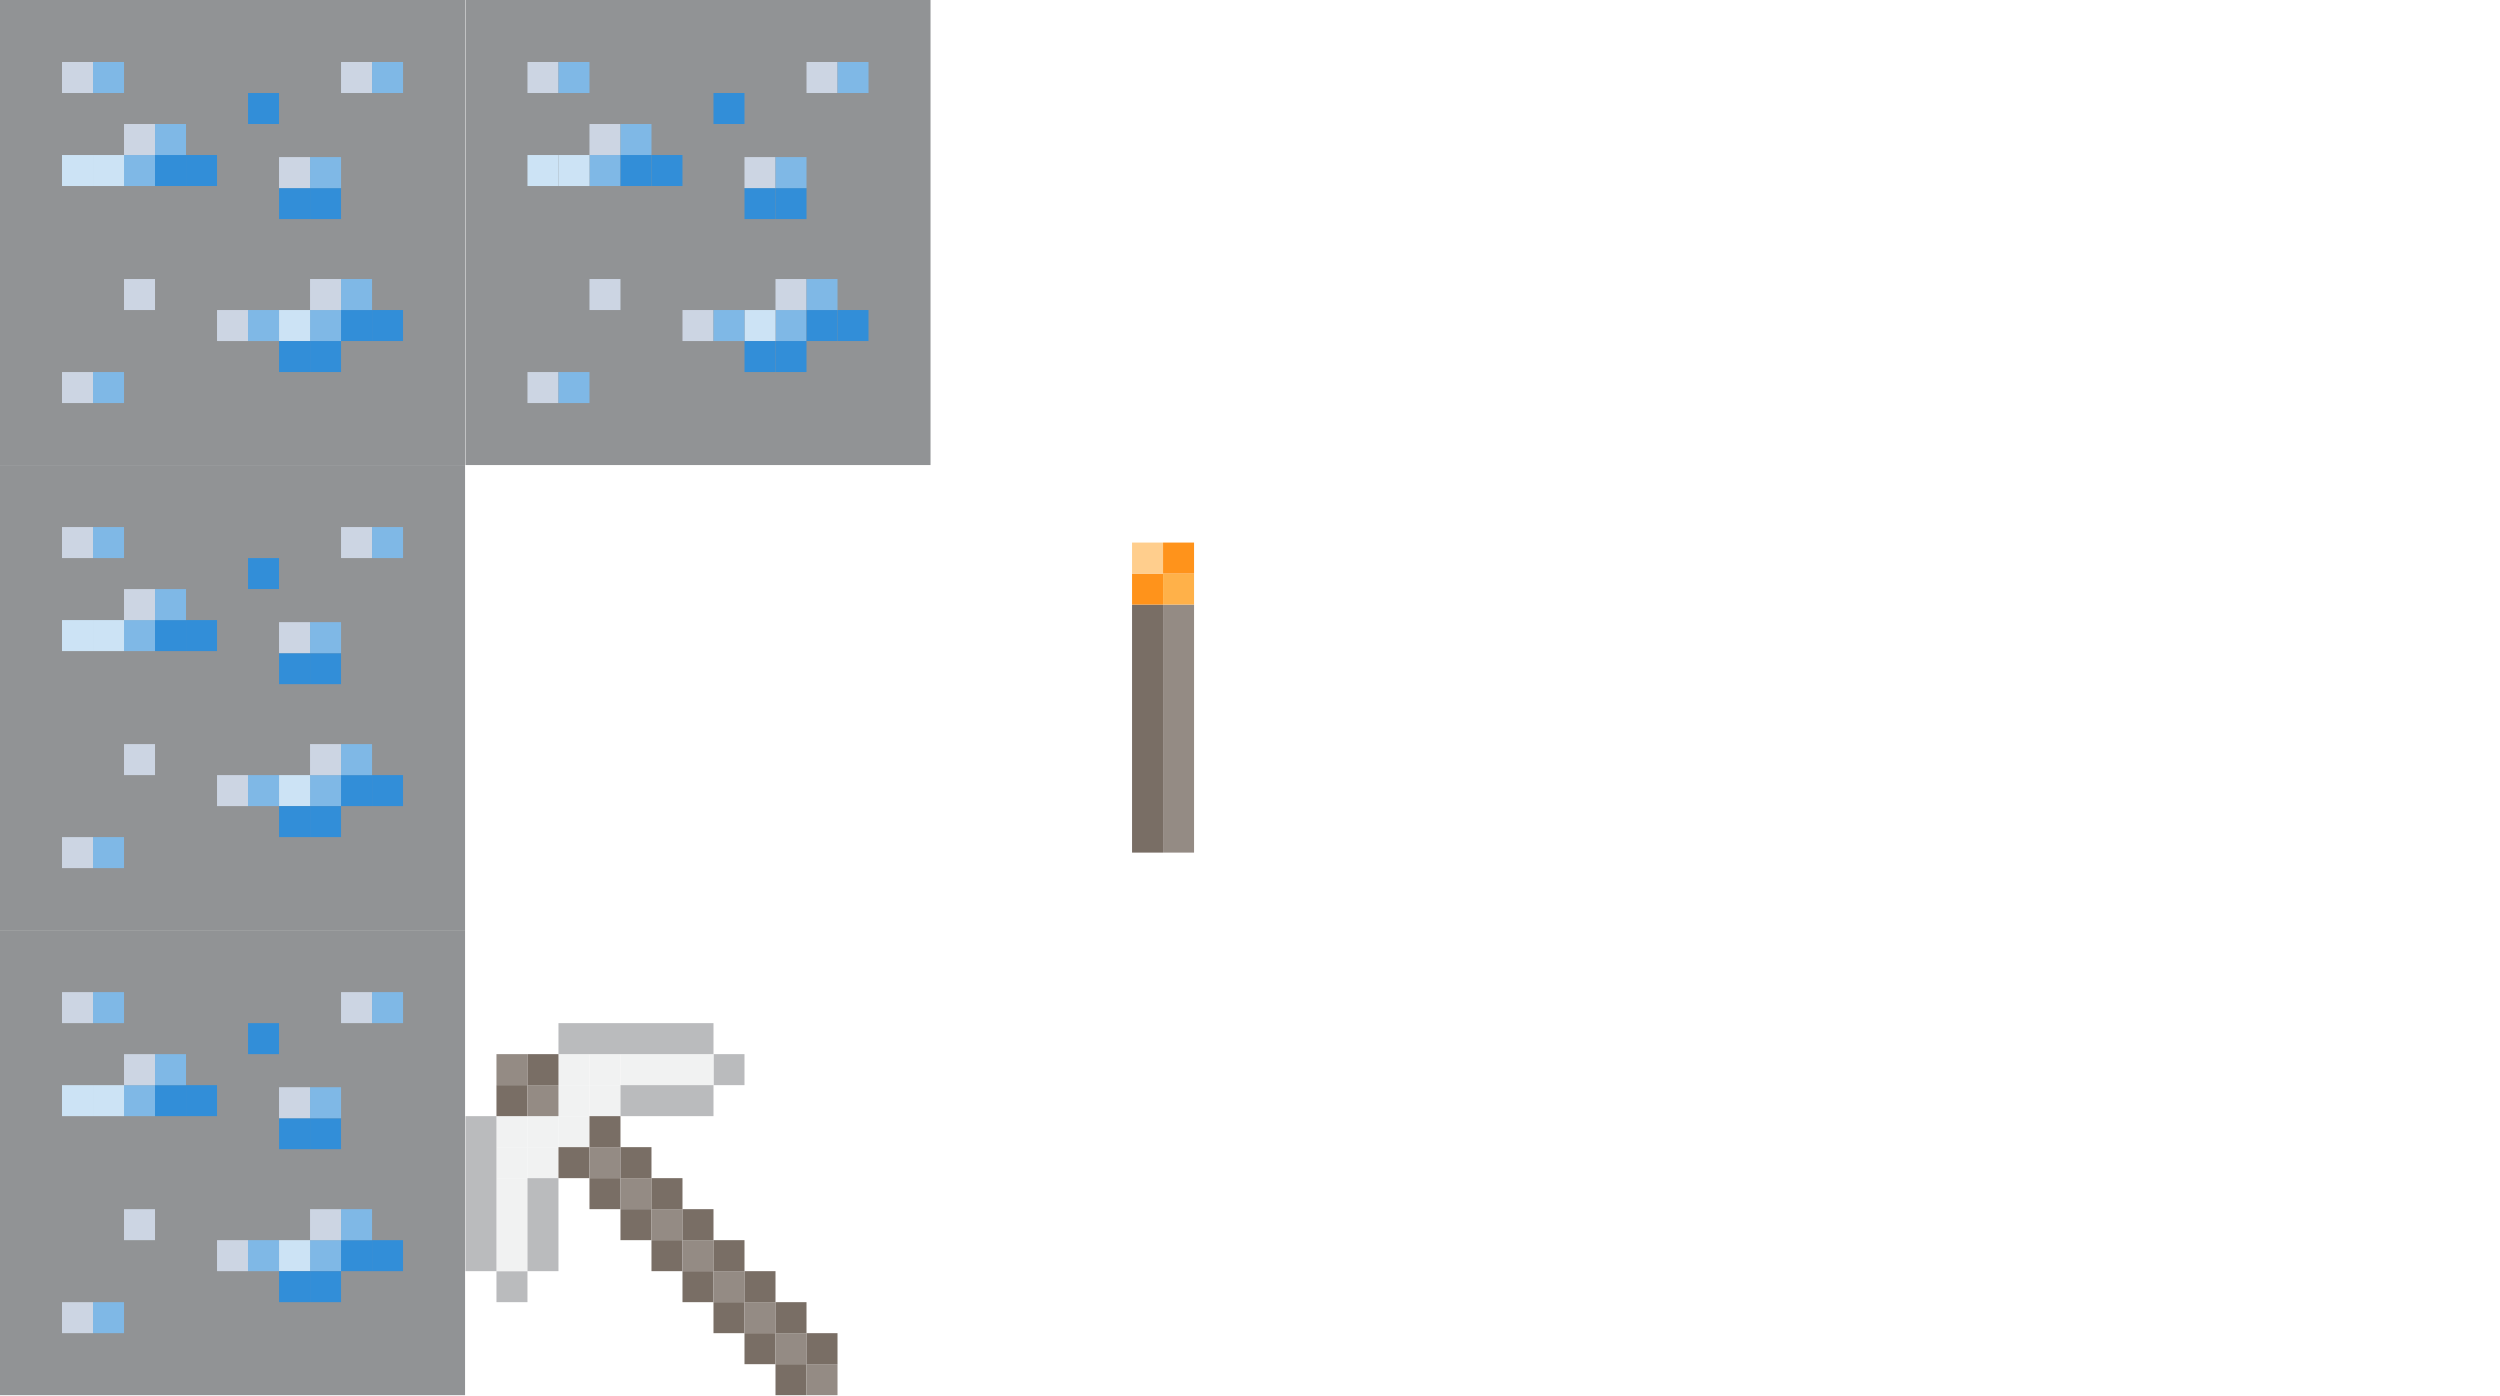
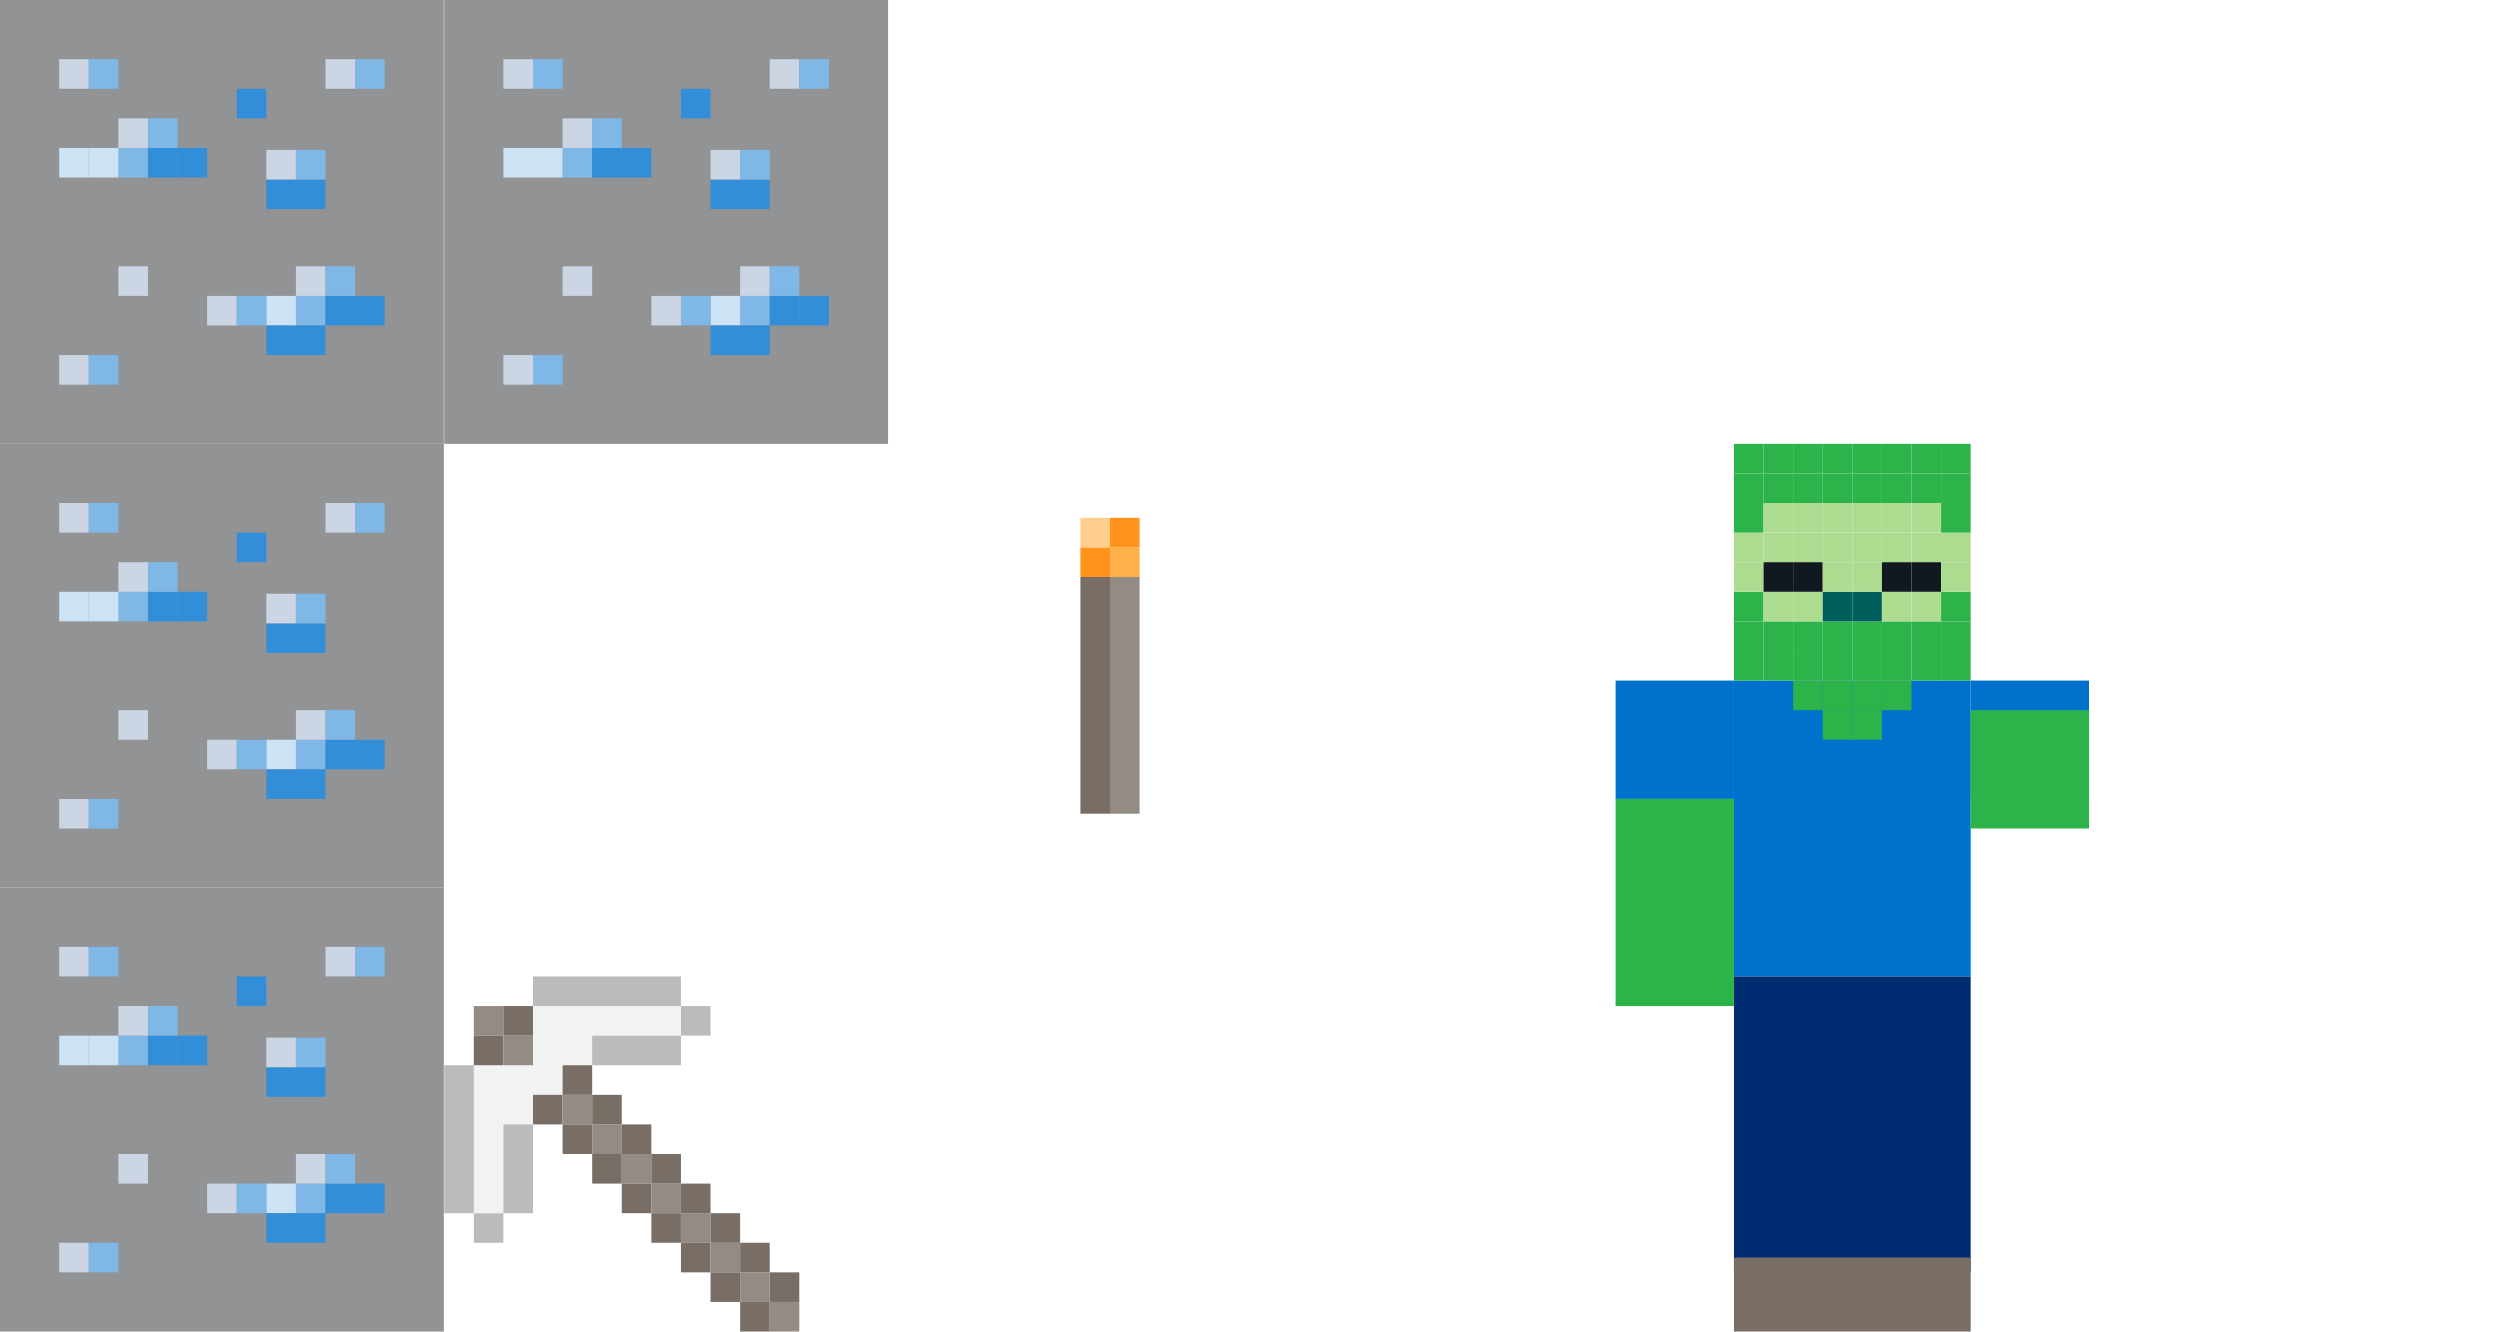
- <svg xmlns="http://www.w3.org/2000/svg" version="1.1" id="Layer_1" x="0px" y="0px" width="604.76px" height="337.5px" viewBox="0 0 604.76 337.5" enable-background="new 0 0 604.76 337.5" xml:space="preserve">
+ <svg xmlns="http://www.w3.org/2000/svg" version="1.1" id="Layer_1" x="0px" y="0px" width="633.667px" height="337.5px" viewBox="0 0 633.667 337.5" enable-background="new 0 0 633.667 337.5" xml:space="preserve">
  <g>
    <g>
-       <g>
-         <rect y="112.5" fill="#919395" width="112.5" height="112.5" />
-         <rect x="30" y="150" fill="#7FB8E6" width="7.5" height="7.5" />
-         <rect x="22.5" y="150" fill="#CCE3F5" width="7.5" height="7.5" />
-         <rect x="15" y="150" fill="#CCE3F5" width="7.5" height="7.5" />
-         <rect x="37.5" y="150" fill="#328ED8" width="7.5" height="7.5" />
-         <rect x="45" y="150" fill="#328ED8" width="7.5" height="7.5" />
-         <rect x="60" y="134.999" fill="#328ED8" width="7.5" height="7.5" />
-         <rect x="30" y="142.5" fill="#CCD5E3" width="7.5" height="7.5" />
-         <rect x="30" y="180" fill="#CCD5E3" width="7.5" height="7.5" />
-         <rect x="37.5" y="142.5" fill="#7FB8E6" width="7.5" height="7.5" />
-         <rect x="75" y="187.5" fill="#7FB8E6" width="7.5" height="7.5" />
-         <rect x="67.5" y="187.5" fill="#CCE3F5" width="7.5" height="7.5" />
-         <rect x="82.5" y="187.5" fill="#328ED8" width="7.5" height="7.5" />
-         <rect x="90" y="187.5" fill="#328ED8" width="7.5" height="7.5" />
-         <rect x="67.501" y="195" fill="#328ED8" width="7.5" height="7.5" />
-         <rect x="75.001" y="195" fill="#328ED8" width="7.5" height="7.5" />
-         <rect x="75" y="180" fill="#CCD5E3" width="7.5" height="7.5" />
-         <rect x="82.5" y="180" fill="#7FB8E6" width="7.5" height="7.5" />
-         <rect x="52.5" y="187.5" fill="#CCD5E3" width="7.5" height="7.5" />
-         <rect x="60" y="187.5" fill="#7FB8E6" width="7.5" height="7.5" />
-         <g>
-           <rect x="67.5" y="158" fill="#328ED8" width="7.5" height="7.5" />
-           <rect x="75" y="158" fill="#328ED8" width="7.5" height="7.5" />
-         </g>
-         <g>
-           <rect x="67.5" y="150.5" fill="#CCD5E3" width="7.5" height="7.5" />
-           <rect x="75" y="150.5" fill="#7FB8E6" width="7.5" height="7.5" />
-         </g>
-         <rect x="15" y="127.499" fill="#CCD5E3" width="7.5" height="7.5" />
-         <rect x="22.5" y="127.499" fill="#7FB8E6" width="7.5" height="7.5" />
-         <rect x="15" y="202.5" fill="#CCD5E3" width="7.5" height="7.5" />
-         <rect x="22.5" y="202.5" fill="#7FB8E6" width="7.5" height="7.5" />
-         <g>
-           <rect x="82.5" y="127.499" fill="#CCD5E3" width="7.5" height="7.5" />
-           <rect x="90" y="127.499" fill="#7FB8E6" width="7.5" height="7.5" />
-         </g>
-       </g>
-       <g>
-         <rect y="225" fill="#919395" width="112.5" height="112.498" />
-         <rect x="30" y="262.5" fill="#7FB8E6" width="7.5" height="7.5" />
-         <rect x="22.5" y="262.5" fill="#CCE3F5" width="7.5" height="7.5" />
-         <rect x="15" y="262.5" fill="#CCE3F5" width="7.5" height="7.5" />
-         <rect x="37.5" y="262.5" fill="#328ED8" width="7.5" height="7.5" />
-         <rect x="45" y="262.5" fill="#328ED8" width="7.5" height="7.5" />
-         <rect x="60" y="247.498" fill="#328ED8" width="7.5" height="7.5" />
-         <rect x="30" y="255" fill="#CCD5E3" width="7.5" height="7.5" />
-         <rect x="30" y="292.498" fill="#CCD5E3" width="7.5" height="7.5" />
-         <rect x="37.5" y="255" fill="#7FB8E6" width="7.5" height="7.5" />
-         <rect x="75" y="299.998" fill="#7FB8E6" width="7.5" height="7.5" />
-         <rect x="67.5" y="299.998" fill="#CCE3F5" width="7.5" height="7.5" />
-         <rect x="82.5" y="299.998" fill="#328ED8" width="7.5" height="7.5" />
-         <rect x="90" y="299.998" fill="#328ED8" width="7.5" height="7.5" />
-         <rect x="67.501" y="307.498" fill="#328ED8" width="7.5" height="7.5" />
-         <rect x="75.001" y="307.498" fill="#328ED8" width="7.5" height="7.5" />
-         <rect x="75" y="292.498" fill="#CCD5E3" width="7.5" height="7.5" />
-         <rect x="82.5" y="292.498" fill="#7FB8E6" width="7.5" height="7.5" />
-         <rect x="52.5" y="299.998" fill="#CCD5E3" width="7.5" height="7.5" />
-         <rect x="60" y="299.998" fill="#7FB8E6" width="7.5" height="7.5" />
-         <g>
-           <rect x="67.5" y="270.5" fill="#328ED8" width="7.5" height="7.5" />
-           <rect x="75" y="270.5" fill="#328ED8" width="7.5" height="7.5" />
-         </g>
-         <g>
-           <rect x="67.5" y="263" fill="#CCD5E3" width="7.5" height="7.5" />
-           <rect x="75" y="263" fill="#7FB8E6" width="7.5" height="7.5" />
-         </g>
-         <rect x="15" y="239.998" fill="#CCD5E3" width="7.5" height="7.5" />
-         <rect x="22.5" y="239.998" fill="#7FB8E6" width="7.5" height="7.5" />
-         <rect x="15" y="314.998" fill="#CCD5E3" width="7.5" height="7.5" />
-         <rect x="22.5" y="314.998" fill="#7FB8E6" width="7.5" height="7.5" />
-         <g>
-           <rect x="82.5" y="239.998" fill="#CCD5E3" width="7.5" height="7.5" />
-           <rect x="90" y="239.998" fill="#7FB8E6" width="7.5" height="7.5" />
-         </g>
-       </g>
-       <g>
-         <rect x="112.597" fill="#919395" width="112.5" height="112.5" />
-         <rect x="142.597" y="37.5" fill="#7FB8E6" width="7.5" height="7.5" />
-         <rect x="135.097" y="37.5" fill="#CCE3F5" width="7.5" height="7.5" />
-         <rect x="127.597" y="37.5" fill="#CCE3F5" width="7.5" height="7.5" />
-         <rect x="150.097" y="37.5" fill="#328ED8" width="7.5" height="7.5" />
-         <rect x="157.597" y="37.5" fill="#328ED8" width="7.5" height="7.5" />
-         <rect x="172.597" y="22.5" fill="#328ED8" width="7.5" height="7.5" />
-         <rect x="142.597" y="30" fill="#CCD5E3" width="7.5" height="7.5" />
-         <rect x="142.597" y="67.5" fill="#CCD5E3" width="7.5" height="7.5" />
-         <rect x="150.097" y="30" fill="#7FB8E6" width="7.5" height="7.5" />
-         <rect x="187.597" y="75" fill="#7FB8E6" width="7.5" height="7.5" />
-         <rect x="180.097" y="75" fill="#CCE3F5" width="7.5" height="7.5" />
-         <rect x="195.097" y="75" fill="#328ED8" width="7.5" height="7.5" />
-         <rect x="202.597" y="75" fill="#328ED8" width="7.5" height="7.5" />
-         <rect x="180.098" y="82.5" fill="#328ED8" width="7.5" height="7.5" />
-         <rect x="187.598" y="82.5" fill="#328ED8" width="7.5" height="7.5" />
-         <rect x="187.597" y="67.5" fill="#CCD5E3" width="7.5" height="7.5" />
-         <rect x="195.097" y="67.5" fill="#7FB8E6" width="7.5" height="7.5" />
-         <rect x="165.097" y="75" fill="#CCD5E3" width="7.5" height="7.5" />
-         <rect x="172.597" y="75" fill="#7FB8E6" width="7.5" height="7.5" />
-         <g>
-           <rect x="180.097" y="45.5" fill="#328ED8" width="7.5" height="7.5" />
-           <rect x="187.597" y="45.5" fill="#328ED8" width="7.5" height="7.5" />
-         </g>
-         <g>
-           <rect x="180.097" y="38" fill="#CCD5E3" width="7.5" height="7.5" />
-           <rect x="187.597" y="38" fill="#7FB8E6" width="7.5" height="7.5" />
-         </g>
-         <rect x="127.597" y="15" fill="#CCD5E3" width="7.5" height="7.5" />
-         <rect x="135.097" y="15" fill="#7FB8E6" width="7.5" height="7.5" />
-         <rect x="127.597" y="90" fill="#CCD5E3" width="7.5" height="7.5" />
-         <rect x="135.097" y="90" fill="#7FB8E6" width="7.5" height="7.5" />
-         <g>
-           <rect x="195.097" y="15" fill="#CCD5E3" width="7.5" height="7.5" />
-           <rect x="202.597" y="15" fill="#7FB8E6" width="7.5" height="7.5" />
-         </g>
-       </g>
-       <g>
-         <rect fill="#919395" width="112.5" height="112.5" />
-         <rect x="30" y="37.5" fill="#7FB8E6" width="7.5" height="7.5" />
-         <rect x="22.5" y="37.5" fill="#CCE3F5" width="7.5" height="7.5" />
-         <rect x="15" y="37.5" fill="#CCE3F5" width="7.5" height="7.5" />
-         <rect x="37.5" y="37.5" fill="#328ED8" width="7.5" height="7.5" />
-         <rect x="45" y="37.5" fill="#328ED8" width="7.5" height="7.5" />
-         <rect x="60" y="22.5" fill="#328ED8" width="7.5" height="7.5" />
-         <rect x="30" y="30" fill="#CCD5E3" width="7.5" height="7.5" />
-         <rect x="30" y="67.5" fill="#CCD5E3" width="7.5" height="7.5" />
-         <rect x="37.5" y="30" fill="#7FB8E6" width="7.5" height="7.5" />
-         <rect x="75" y="75" fill="#7FB8E6" width="7.5" height="7.5" />
-         <rect x="67.5" y="75" fill="#CCE3F5" width="7.5" height="7.5" />
-         <rect x="82.5" y="75" fill="#328ED8" width="7.5" height="7.5" />
-         <rect x="90" y="75" fill="#328ED8" width="7.5" height="7.5" />
-         <rect x="67.501" y="82.5" fill="#328ED8" width="7.5" height="7.5" />
-         <rect x="75.001" y="82.5" fill="#328ED8" width="7.5" height="7.5" />
-         <rect x="75" y="67.5" fill="#CCD5E3" width="7.5" height="7.5" />
-         <rect x="82.5" y="67.5" fill="#7FB8E6" width="7.5" height="7.5" />
-         <rect x="52.5" y="75" fill="#CCD5E3" width="7.5" height="7.5" />
-         <rect x="60" y="75" fill="#7FB8E6" width="7.5" height="7.5" />
-         <g>
-           <rect x="67.5" y="45.5" fill="#328ED8" width="7.5" height="7.5" />
-           <rect x="75" y="45.5" fill="#328ED8" width="7.5" height="7.5" />
-         </g>
-         <g>
-           <rect x="67.5" y="38" fill="#CCD5E3" width="7.5" height="7.5" />
-           <rect x="75" y="38" fill="#7FB8E6" width="7.5" height="7.5" />
-         </g>
-         <rect x="15" y="15" fill="#CCD5E3" width="7.5" height="7.5" />
-         <rect x="22.5" y="15" fill="#7FB8E6" width="7.5" height="7.5" />
-         <rect x="15" y="90" fill="#CCD5E3" width="7.5" height="7.5" />
-         <rect x="22.5" y="90" fill="#7FB8E6" width="7.5" height="7.5" />
-         <g>
-           <rect x="82.5" y="15" fill="#CCD5E3" width="7.5" height="7.5" />
-           <rect x="90" y="15" fill="#7FB8E6" width="7.5" height="7.5" />
-         </g>
-       </g>
-       <g>
-         <rect x="273.847" y="146.249" fill="#796E65" width="7.5" height="60.001" />
-         <rect x="281.347" y="146.249" fill="#948B84" width="7.5" height="60.001" />
-         <g>
-           <rect x="273.847" y="138.749" fill="#FF931B" width="7.5" height="7.5" />
-           <rect x="281.347" y="138.749" fill="#FFB149" width="7.5" height="7.5" />
-           <rect x="273.847" y="131.249" fill="#FFCE8D" width="7.5" height="7.5" />
-           <rect x="281.347" y="131.249" fill="#FF931B" width="7.5" height="7.5" />
-         </g>
-       </g>
-     </g>
-     <g>
-       <rect x="135.097" y="270" fill="#F1F2F2" width="7.5" height="7.5" />
-       <rect x="127.597" y="270" fill="#F1F2F2" width="7.5" height="7.5" />
-       <rect x="127.597" y="277.5" fill="#F1F2F2" width="7.5" height="7.5" />
-       <rect x="120.097" y="270" fill="#F1F2F2" width="7.5" height="7.5" />
-       <rect x="120.097" y="277.5" fill="#F1F2F2" width="7.5" height="7.5" />
-       <rect x="120.097" y="307.5" fill="#BABBBD" width="7.5" height="7.5" />
-       <rect x="120.097" y="285" fill="#F1F2F2" width="7.5" height="22.5" />
-       <rect x="112.597" y="270" fill="#BABBBD" width="7.5" height="37.5" />
-       <rect x="127.597" y="285" fill="#BABBBD" width="7.5" height="22.5" />
-       <rect x="135.097" y="262.5" fill="#F1F2F2" width="7.5" height="7.5" />
-       <rect x="135.097" y="255" fill="#F1F2F2" width="7.5" height="7.5" />
-       <rect x="142.597" y="262.5" fill="#F1F2F2" width="7.5" height="7.5" />
-       <rect x="142.597" y="255" fill="#F1F2F2" width="7.5" height="7.5" />
-       <rect x="172.597" y="255" fill="#BABBBD" width="7.5" height="7.5" />
-       <rect x="150.097" y="255" fill="#F1F2F2" width="22.5" height="7.5" />
-       <rect x="135.097" y="247.5" fill="#BABBBD" width="37.5" height="7.5" />
-       <rect x="150.097" y="262.5" fill="#BABBBD" width="22.5" height="7.5" />
-       <rect x="135.097" y="277.5" fill="#796E65" width="7.5" height="7.5" />
-       <rect x="142.597" y="277.5" fill="#948B84" width="7.5" height="7.5" />
-       <rect x="142.597" y="270" fill="#796E65" width="7.5" height="7.5" />
-       <rect x="142.597" y="285" fill="#796E65" width="7.5" height="7.5" />
-       <rect x="150.097" y="285" fill="#948B84" width="7.5" height="7.5" />
-       <rect x="150.097" y="277.5" fill="#796E65" width="7.5" height="7.5" />
-       <rect x="120.097" y="255" fill="#948B84" width="7.5" height="7.5" />
-       <rect x="120.097" y="262.5" fill="#796E65" width="7.5" height="7.5" />
-       <rect x="127.597" y="262.5" fill="#948B84" width="7.5" height="7.5" />
-       <rect x="127.597" y="255" fill="#796E65" width="7.5" height="7.5" />
-       <rect x="150.097" y="292.5" fill="#796E65" width="7.5" height="7.5" />
-       <rect x="157.597" y="292.5" fill="#948B84" width="7.5" height="7.5" />
-       <rect x="157.597" y="285" fill="#796E65" width="7.5" height="7.5" />
-       <rect x="157.597" y="300" fill="#796E65" width="7.5" height="7.5" />
-       <rect x="165.097" y="300" fill="#948B84" width="7.5" height="7.5" />
-       <rect x="165.097" y="292.5" fill="#796E65" width="7.5" height="7.5" />
-       <rect x="165.097" y="307.5" fill="#796E65" width="7.5" height="7.5" />
-       <rect x="172.597" y="307.5" fill="#948B84" width="7.5" height="7.5" />
-       <rect x="172.597" y="300" fill="#796E65" width="7.5" height="7.5" />
-       <rect x="172.597" y="315" fill="#796E65" width="7.5" height="7.5" />
-       <rect x="180.097" y="315" fill="#948B84" width="7.5" height="7.5" />
-       <rect x="180.097" y="307.5" fill="#796E65" width="7.5" height="7.5" />
-       <rect x="180.097" y="322.5" fill="#796E65" width="7.5" height="7.5" />
-       <rect x="187.597" y="322.5" fill="#948B84" width="7.5" height="7.5" />
-       <rect x="187.597" y="315" fill="#796E65" width="7.5" height="7.5" />
-       <rect x="187.597" y="330" fill="#796E65" width="7.5" height="7.5" />
-       <rect x="195.097" y="330" fill="#948B84" width="7.5" height="7.5" />
-       <rect x="195.097" y="322.5" fill="#796E65" width="7.5" height="7.5" />
-     </g>
+       <rect y="112.5" fill="#919395" width="112.5" height="112.5" />
+       <rect x="30" y="150" fill="#7FB8E6" width="7.5" height="7.5" />
+       <rect x="22.5" y="150" fill="#CCE3F5" width="7.5" height="7.5" />
+       <rect x="15" y="150" fill="#CCE3F5" width="7.5" height="7.5" />
+       <rect x="37.5" y="150" fill="#328ED8" width="7.5" height="7.5" />
+       <rect x="45" y="150" fill="#328ED8" width="7.5" height="7.5" />
+       <rect x="60" y="134.999" fill="#328ED8" width="7.5" height="7.5" />
+       <rect x="30" y="142.5" fill="#CCD5E3" width="7.5" height="7.5" />
+       <rect x="30" y="180" fill="#CCD5E3" width="7.5" height="7.5" />
+       <rect x="37.5" y="142.5" fill="#7FB8E6" width="7.5" height="7.5" />
+       <rect x="75" y="187.5" fill="#7FB8E6" width="7.5" height="7.5" />
+       <rect x="67.5" y="187.5" fill="#CCE3F5" width="7.5" height="7.5" />
+       <rect x="82.5" y="187.5" fill="#328ED8" width="7.5" height="7.5" />
+       <rect x="90" y="187.5" fill="#328ED8" width="7.5" height="7.5" />
+       <rect x="67.501" y="195" fill="#328ED8" width="7.5" height="7.5" />
+       <rect x="75.001" y="195" fill="#328ED8" width="7.5" height="7.5" />
+       <rect x="75" y="180" fill="#CCD5E3" width="7.5" height="7.5" />
+       <rect x="82.5" y="180" fill="#7FB8E6" width="7.5" height="7.5" />
+       <rect x="52.5" y="187.5" fill="#CCD5E3" width="7.5" height="7.5" />
+       <rect x="60" y="187.5" fill="#7FB8E6" width="7.5" height="7.5" />
+       <g>
+         <rect x="67.5" y="158" fill="#328ED8" width="7.5" height="7.5" />
+         <rect x="75" y="158" fill="#328ED8" width="7.5" height="7.5" />
+       </g>
+       <g>
+         <rect x="67.5" y="150.5" fill="#CCD5E3" width="7.5" height="7.5" />
+         <rect x="75" y="150.5" fill="#7FB8E6" width="7.5" height="7.5" />
+       </g>
+       <rect x="15" y="127.499" fill="#CCD5E3" width="7.5" height="7.5" />
+       <rect x="22.5" y="127.499" fill="#7FB8E6" width="7.5" height="7.5" />
+       <rect x="15" y="202.5" fill="#CCD5E3" width="7.5" height="7.5" />
+       <rect x="22.5" y="202.5" fill="#7FB8E6" width="7.5" height="7.5" />
+       <g>
+         <rect x="82.5" y="127.499" fill="#CCD5E3" width="7.5" height="7.5" />
+         <rect x="90" y="127.499" fill="#7FB8E6" width="7.5" height="7.5" />
+       </g>
+     </g>
+     <g>
+       <rect y="225" fill="#919395" width="112.5" height="112.498" />
+       <rect x="30" y="262.5" fill="#7FB8E6" width="7.5" height="7.5" />
+       <rect x="22.5" y="262.5" fill="#CCE3F5" width="7.5" height="7.5" />
+       <rect x="15" y="262.5" fill="#CCE3F5" width="7.5" height="7.5" />
+       <rect x="37.5" y="262.5" fill="#328ED8" width="7.5" height="7.5" />
+       <rect x="45" y="262.5" fill="#328ED8" width="7.5" height="7.5" />
+       <rect x="60" y="247.498" fill="#328ED8" width="7.5" height="7.5" />
+       <rect x="30" y="255" fill="#CCD5E3" width="7.5" height="7.5" />
+       <rect x="30" y="292.498" fill="#CCD5E3" width="7.5" height="7.5" />
+       <rect x="37.5" y="255" fill="#7FB8E6" width="7.5" height="7.5" />
+       <rect x="75" y="299.998" fill="#7FB8E6" width="7.5" height="7.5" />
+       <rect x="67.5" y="299.998" fill="#CCE3F5" width="7.5" height="7.5" />
+       <rect x="82.5" y="299.998" fill="#328ED8" width="7.5" height="7.5" />
+       <rect x="90" y="299.998" fill="#328ED8" width="7.5" height="7.5" />
+       <rect x="67.501" y="307.498" fill="#328ED8" width="7.5" height="7.5" />
+       <rect x="75.001" y="307.498" fill="#328ED8" width="7.5" height="7.5" />
+       <rect x="75" y="292.498" fill="#CCD5E3" width="7.5" height="7.5" />
+       <rect x="82.5" y="292.498" fill="#7FB8E6" width="7.5" height="7.5" />
+       <rect x="52.5" y="299.998" fill="#CCD5E3" width="7.5" height="7.5" />
+       <rect x="60" y="299.998" fill="#7FB8E6" width="7.5" height="7.5" />
+       <g>
+         <rect x="67.5" y="270.5" fill="#328ED8" width="7.5" height="7.5" />
+         <rect x="75" y="270.5" fill="#328ED8" width="7.5" height="7.5" />
+       </g>
+       <g>
+         <rect x="67.5" y="263" fill="#CCD5E3" width="7.5" height="7.5" />
+         <rect x="75" y="263" fill="#7FB8E6" width="7.5" height="7.5" />
+       </g>
+       <rect x="15" y="239.998" fill="#CCD5E3" width="7.5" height="7.5" />
+       <rect x="22.5" y="239.998" fill="#7FB8E6" width="7.5" height="7.5" />
+       <rect x="15" y="314.998" fill="#CCD5E3" width="7.5" height="7.5" />
+       <rect x="22.5" y="314.998" fill="#7FB8E6" width="7.5" height="7.5" />
+       <g>
+         <rect x="82.5" y="239.998" fill="#CCD5E3" width="7.5" height="7.5" />
+         <rect x="90" y="239.998" fill="#7FB8E6" width="7.5" height="7.5" />
+       </g>
+     </g>
+     <g>
+       <rect x="112.597" fill="#919395" width="112.5" height="112.5" />
+       <rect x="142.597" y="37.5" fill="#7FB8E6" width="7.5" height="7.5" />
+       <rect x="135.097" y="37.5" fill="#CCE3F5" width="7.5" height="7.5" />
+       <rect x="127.597" y="37.5" fill="#CCE3F5" width="7.5" height="7.5" />
+       <rect x="150.097" y="37.5" fill="#328ED8" width="7.5" height="7.5" />
+       <rect x="157.597" y="37.5" fill="#328ED8" width="7.5" height="7.5" />
+       <rect x="172.597" y="22.5" fill="#328ED8" width="7.5" height="7.5" />
+       <rect x="142.597" y="30" fill="#CCD5E3" width="7.5" height="7.5" />
+       <rect x="142.597" y="67.5" fill="#CCD5E3" width="7.5" height="7.5" />
+       <rect x="150.097" y="30" fill="#7FB8E6" width="7.5" height="7.5" />
+       <rect x="187.597" y="75" fill="#7FB8E6" width="7.5" height="7.5" />
+       <rect x="180.097" y="75" fill="#CCE3F5" width="7.5" height="7.5" />
+       <rect x="195.097" y="75" fill="#328ED8" width="7.5" height="7.5" />
+       <rect x="202.597" y="75" fill="#328ED8" width="7.5" height="7.5" />
+       <rect x="180.098" y="82.5" fill="#328ED8" width="7.5" height="7.5" />
+       <rect x="187.598" y="82.5" fill="#328ED8" width="7.5" height="7.5" />
+       <rect x="187.597" y="67.5" fill="#CCD5E3" width="7.5" height="7.5" />
+       <rect x="195.097" y="67.5" fill="#7FB8E6" width="7.5" height="7.5" />
+       <rect x="165.097" y="75" fill="#CCD5E3" width="7.5" height="7.5" />
+       <rect x="172.597" y="75" fill="#7FB8E6" width="7.5" height="7.5" />
+       <g>
+         <rect x="180.097" y="45.5" fill="#328ED8" width="7.5" height="7.5" />
+         <rect x="187.597" y="45.5" fill="#328ED8" width="7.5" height="7.5" />
+       </g>
+       <g>
+         <rect x="180.097" y="38" fill="#CCD5E3" width="7.5" height="7.5" />
+         <rect x="187.597" y="38" fill="#7FB8E6" width="7.5" height="7.5" />
+       </g>
+       <rect x="127.597" y="15" fill="#CCD5E3" width="7.5" height="7.5" />
+       <rect x="135.097" y="15" fill="#7FB8E6" width="7.5" height="7.5" />
+       <rect x="127.597" y="90" fill="#CCD5E3" width="7.5" height="7.5" />
+       <rect x="135.097" y="90" fill="#7FB8E6" width="7.5" height="7.5" />
+       <g>
+         <rect x="195.097" y="15" fill="#CCD5E3" width="7.5" height="7.5" />
+         <rect x="202.597" y="15" fill="#7FB8E6" width="7.5" height="7.5" />
+       </g>
+     </g>
+     <g>
+       <rect fill="#919395" width="112.5" height="112.5" />
+       <rect x="30" y="37.5" fill="#7FB8E6" width="7.5" height="7.5" />
+       <rect x="22.5" y="37.5" fill="#CCE3F5" width="7.5" height="7.5" />
+       <rect x="15" y="37.5" fill="#CCE3F5" width="7.5" height="7.5" />
+       <rect x="37.5" y="37.5" fill="#328ED8" width="7.5" height="7.5" />
+       <rect x="45" y="37.5" fill="#328ED8" width="7.5" height="7.5" />
+       <rect x="60" y="22.5" fill="#328ED8" width="7.5" height="7.5" />
+       <rect x="30" y="30" fill="#CCD5E3" width="7.5" height="7.5" />
+       <rect x="30" y="67.5" fill="#CCD5E3" width="7.5" height="7.5" />
+       <rect x="37.5" y="30" fill="#7FB8E6" width="7.5" height="7.5" />
+       <rect x="75" y="75" fill="#7FB8E6" width="7.5" height="7.5" />
+       <rect x="67.5" y="75" fill="#CCE3F5" width="7.5" height="7.5" />
+       <rect x="82.5" y="75" fill="#328ED8" width="7.5" height="7.5" />
+       <rect x="90" y="75" fill="#328ED8" width="7.5" height="7.5" />
+       <rect x="67.501" y="82.5" fill="#328ED8" width="7.5" height="7.5" />
+       <rect x="75.001" y="82.5" fill="#328ED8" width="7.5" height="7.5" />
+       <rect x="75" y="67.5" fill="#CCD5E3" width="7.5" height="7.5" />
+       <rect x="82.5" y="67.5" fill="#7FB8E6" width="7.5" height="7.5" />
+       <rect x="52.5" y="75" fill="#CCD5E3" width="7.5" height="7.5" />
+       <rect x="60" y="75" fill="#7FB8E6" width="7.5" height="7.5" />
+       <g>
+         <rect x="67.5" y="45.5" fill="#328ED8" width="7.5" height="7.5" />
+         <rect x="75" y="45.5" fill="#328ED8" width="7.5" height="7.5" />
+       </g>
+       <g>
+         <rect x="67.5" y="38" fill="#CCD5E3" width="7.5" height="7.5" />
+         <rect x="75" y="38" fill="#7FB8E6" width="7.5" height="7.5" />
+       </g>
+       <rect x="15" y="15" fill="#CCD5E3" width="7.5" height="7.5" />
+       <rect x="22.5" y="15" fill="#7FB8E6" width="7.5" height="7.5" />
+       <rect x="15" y="90" fill="#CCD5E3" width="7.5" height="7.5" />
+       <rect x="22.5" y="90" fill="#7FB8E6" width="7.5" height="7.5" />
+       <g>
+         <rect x="82.5" y="15" fill="#CCD5E3" width="7.5" height="7.5" />
+         <rect x="90" y="15" fill="#7FB8E6" width="7.5" height="7.5" />
+       </g>
+     </g>
+     <g>
+       <rect x="273.847" y="146.249" fill="#796E65" width="7.5" height="60.001" />
+       <rect x="281.347" y="146.249" fill="#948B84" width="7.5" height="60.001" />
+       <g>
+         <rect x="273.847" y="138.749" fill="#FF931B" width="7.5" height="7.5" />
+         <rect x="281.347" y="138.749" fill="#FFB149" width="7.5" height="7.5" />
+         <rect x="273.847" y="131.249" fill="#FFCE8D" width="7.5" height="7.5" />
+         <rect x="281.347" y="131.249" fill="#FF931B" width="7.5" height="7.5" />
+       </g>
+     </g>
+   </g>
+   <g>
+     <rect x="135.097" y="270" fill="#F1F2F2" width="7.5" height="7.5" />
+     <rect x="127.597" y="270" fill="#F1F2F2" width="7.5" height="7.5" />
+     <rect x="127.597" y="277.5" fill="#F1F2F2" width="7.5" height="7.5" />
+     <rect x="120.097" y="270" fill="#F1F2F2" width="7.5" height="7.5" />
+     <rect x="120.097" y="277.5" fill="#F1F2F2" width="7.5" height="7.5" />
+     <rect x="120.097" y="307.5" fill="#BABBBD" width="7.5" height="7.5" />
+     <rect x="120.097" y="285" fill="#F1F2F2" width="7.5" height="22.5" />
+     <rect x="112.597" y="270" fill="#BABBBD" width="7.5" height="37.5" />
+     <rect x="127.597" y="285" fill="#BABBBD" width="7.5" height="22.5" />
+     <rect x="135.097" y="262.5" fill="#F1F2F2" width="7.5" height="7.5" />
+     <rect x="135.097" y="255" fill="#F1F2F2" width="7.5" height="7.5" />
+     <rect x="142.597" y="262.5" fill="#F1F2F2" width="7.5" height="7.5" />
+     <rect x="142.597" y="255" fill="#F1F2F2" width="7.5" height="7.5" />
+     <rect x="172.597" y="255" fill="#BABBBD" width="7.5" height="7.5" />
+     <rect x="150.097" y="255" fill="#F1F2F2" width="22.5" height="7.5" />
+     <rect x="135.097" y="247.5" fill="#BABBBD" width="37.5" height="7.5" />
+     <rect x="150.097" y="262.5" fill="#BABBBD" width="22.5" height="7.5" />
+     <rect x="135.097" y="277.5" fill="#796E65" width="7.5" height="7.5" />
+     <rect x="142.597" y="277.5" fill="#948B84" width="7.5" height="7.5" />
+     <rect x="142.597" y="270" fill="#796E65" width="7.5" height="7.5" />
+     <rect x="142.597" y="285" fill="#796E65" width="7.5" height="7.5" />
+     <rect x="150.097" y="285" fill="#948B84" width="7.5" height="7.5" />
+     <rect x="150.097" y="277.5" fill="#796E65" width="7.5" height="7.5" />
+     <rect x="120.097" y="255" fill="#948B84" width="7.5" height="7.5" />
+     <rect x="120.097" y="262.5" fill="#796E65" width="7.5" height="7.5" />
+     <rect x="127.597" y="262.5" fill="#948B84" width="7.5" height="7.5" />
+     <rect x="127.597" y="255" fill="#796E65" width="7.5" height="7.5" />
+     <rect x="150.097" y="292.5" fill="#796E65" width="7.5" height="7.5" />
+     <rect x="157.597" y="292.5" fill="#948B84" width="7.5" height="7.5" />
+     <rect x="157.597" y="285" fill="#796E65" width="7.5" height="7.5" />
+     <rect x="157.597" y="300" fill="#796E65" width="7.5" height="7.5" />
+     <rect x="165.097" y="300" fill="#948B84" width="7.5" height="7.5" />
+     <rect x="165.097" y="292.5" fill="#796E65" width="7.5" height="7.5" />
+     <rect x="165.097" y="307.5" fill="#796E65" width="7.5" height="7.5" />
+     <rect x="172.597" y="307.5" fill="#948B84" width="7.5" height="7.5" />
+     <rect x="172.597" y="300" fill="#796E65" width="7.5" height="7.5" />
+     <rect x="172.597" y="315" fill="#796E65" width="7.5" height="7.5" />
+     <rect x="180.097" y="315" fill="#948B84" width="7.5" height="7.5" />
+     <rect x="180.097" y="307.5" fill="#796E65" width="7.5" height="7.5" />
+     <rect x="180.097" y="322.5" fill="#796E65" width="7.5" height="7.5" />
+     <rect x="187.597" y="322.5" fill="#948B84" width="7.5" height="7.5" />
+     <rect x="187.597" y="315" fill="#796E65" width="7.5" height="7.5" />
+     <rect x="187.597" y="330" fill="#796E65" width="7.5" height="7.5" />
+     <rect x="195.097" y="330" fill="#948B84" width="7.5" height="7.5" />
+     <rect x="195.097" y="322.5" fill="#796E65" width="7.5" height="7.5" />
+   </g>
+   <g>
+     <rect x="439.5" y="172.5" fill="#0072CE" width="60" height="75" />
+     <rect x="439.5" y="247.499" fill="#002D72" width="60" height="75" />
+     <rect x="439.5" y="318.749" fill="#796E65" width="60" height="18.749" />
+     <rect x="499.5" y="172.5" fill="#0072CE" width="30" height="30" />
+     <rect x="409.5" y="172.5" fill="#0072CE" width="30" height="30" />
+     <rect x="409.5" y="202.5" fill="#2CB34A" width="30" height="52.5" />
+     <rect x="499.5" y="180" fill="#2CB34A" width="30" height="30" />
+     <rect x="439.5" y="135" fill="#ADDC91" width="7.5" height="7.5" />
+     <rect x="447" y="135" fill="#ADDC91" width="7.5" height="7.5" />
+     <rect x="439.5" y="127.5" fill="#2CB34A" width="7.5" height="7.5" />
+     <rect x="447" y="127.5" fill="#ADDC91" width="7.5" height="7.5" />
+     <rect x="439.5" y="120" fill="#2CB34A" width="7.5" height="7.5" />
+     <rect x="447" y="120" fill="#2CB34A" width="7.5" height="7.5" />
+     <rect x="439.5" y="112.5" fill="#2CB34A" width="7.5" height="7.5" />
+     <rect x="447" y="112.5" fill="#2CB34A" width="7.5" height="7.5" />
+     <rect x="454.5" y="135" fill="#ADDC91" width="7.5" height="7.5" />
+     <rect x="462" y="135" fill="#ADDC91" width="7.5" height="7.5" />
+     <rect x="454.5" y="127.5" fill="#ADDC91" width="7.5" height="7.5" />
+     <rect x="462" y="127.5" fill="#ADDC91" width="7.5" height="7.5" />
+     <rect x="454.5" y="120" fill="#2CB34A" width="7.5" height="7.5" />
+     <rect x="462" y="120" fill="#2CB34A" width="7.5" height="7.5" />
+     <rect x="454.5" y="112.5" fill="#2CB34A" width="7.5" height="7.5" />
+     <rect x="462" y="112.5" fill="#2CB34A" width="7.5" height="7.5" />
+     <rect x="469.5" y="135" fill="#ADDC91" width="7.5" height="7.5" />
+     <rect x="477" y="135" fill="#ADDC91" width="7.5" height="7.5" />
+     <rect x="469.5" y="127.5" fill="#ADDC91" width="7.5" height="7.5" />
+     <rect x="477" y="127.5" fill="#ADDC91" width="7.5" height="7.5" />
+     <rect x="469.5" y="120" fill="#2CB34A" width="7.5" height="7.5" />
+     <rect x="477" y="120" fill="#2CB34A" width="7.5" height="7.5" />
+     <rect x="469.5" y="112.5" fill="#2CB34A" width="7.5" height="7.5" />
+     <rect x="477" y="112.5" fill="#2CB34A" width="7.5" height="7.5" />
+     <rect x="484.5" y="135" fill="#ADDC91" width="7.5" height="7.5" />
+     <rect x="492" y="135" fill="#ADDC91" width="7.5" height="7.5" />
+     <rect x="484.5" y="127.5" fill="#ADDC91" width="7.5" height="7.5" />
+     <rect x="492" y="127.5" fill="#2CB34A" width="7.5" height="7.5" />
+     <rect x="484.5" y="120" fill="#2CB34A" width="7.5" height="7.5" />
+     <rect x="492" y="120" fill="#2CB34A" width="7.5" height="7.5" />
+     <rect x="484.5" y="112.5" fill="#2CB34A" width="7.5" height="7.5" />
+     <rect x="492" y="112.5" fill="#2CB34A" width="7.5" height="7.5" />
+     <rect x="439.5" y="165" fill="#2CB34A" width="7.5" height="7.5" />
+     <rect x="447" y="165" fill="#2CB34A" width="7.5" height="7.5" />
+     <rect x="439.5" y="157.5" fill="#2CB34A" width="7.5" height="7.5" />
+     <rect x="447" y="157.5" fill="#2CB34A" width="7.5" height="7.5" />
+     <rect x="439.5" y="150" fill="#2CB34A" width="7.5" height="7.5" />
+     <rect x="447" y="150" fill="#ADDC91" width="7.5" height="7.5" />
+     <rect x="439.5" y="142.5" fill="#ADDC91" width="7.5" height="7.5" />
+     <rect x="447" y="142.5" fill="#101820" width="7.5" height="7.5" />
+     <rect x="454.5" y="165" fill="#2CB34A" width="7.5" height="7.5" />
+     <rect x="462" y="165" fill="#2CB34A" width="7.5" height="7.5" />
+     <rect x="454.5" y="157.5" fill="#2CB34A" width="7.5" height="7.5" />
+     <rect x="462" y="157.5" fill="#2CB34A" width="7.5" height="7.5" />
+     <rect x="454.5" y="150" fill="#ADDC91" width="7.5" height="7.5" />
+     <rect x="462" y="150" fill="#005E5D" width="7.5" height="7.5" />
+     <rect x="454.5" y="142.5" fill="#101820" width="7.5" height="7.5" />
+     <rect x="462" y="142.5" fill="#ADDC91" width="7.5" height="7.5" />
+     <rect x="469.5" y="165" fill="#2CB34A" width="7.5" height="7.5" />
+     <rect x="454.5" y="172.498" fill="#2CB34A" width="7.5" height="7.501" />
+     <rect x="462" y="172.498" fill="#2CB34A" width="7.5" height="7.501" />
+     <rect x="469.5" y="172.498" fill="#2CB34A" width="7.5" height="7.501" />
+     <rect x="462" y="179.999" fill="#2CB34A" width="7.5" height="7.501" />
+     <rect x="469.5" y="179.999" fill="#2CB34A" width="7.5" height="7.501" />
+     <rect x="477" y="165" fill="#2CB34A" width="7.5" height="7.5" />
+     <rect x="477" y="172.498" fill="#2CB34A" width="7.5" height="7.501" />
+     <rect x="469.5" y="157.5" fill="#2CB34A" width="7.5" height="7.5" />
+     <rect x="477" y="157.5" fill="#2CB34A" width="7.5" height="7.5" />
+     <rect x="469.5" y="150" fill="#005E5D" width="7.5" height="7.5" />
+     <rect x="477" y="150" fill="#ADDC91" width="7.5" height="7.5" />
+     <rect x="469.5" y="142.5" fill="#ADDC91" width="7.5" height="7.5" />
+     <rect x="477" y="142.5" fill="#101820" width="7.5" height="7.5" />
+     <rect x="484.5" y="165" fill="#2CB34A" width="7.5" height="7.5" />
+     <rect x="492" y="165" fill="#2CB34A" width="7.5" height="7.5" />
+     <rect x="484.5" y="157.5" fill="#2CB34A" width="7.5" height="7.5" />
+     <rect x="492" y="157.5" fill="#2CB34A" width="7.5" height="7.5" />
+     <rect x="484.5" y="150" fill="#ADDC91" width="7.5" height="7.5" />
+     <rect x="492" y="150" fill="#2CB34A" width="7.5" height="7.5" />
+     <rect x="484.5" y="142.5" fill="#101820" width="7.5" height="7.5" />
+     <rect x="492" y="142.5" fill="#ADDC91" width="7.5" height="7.5" />
  </g>
</svg>
